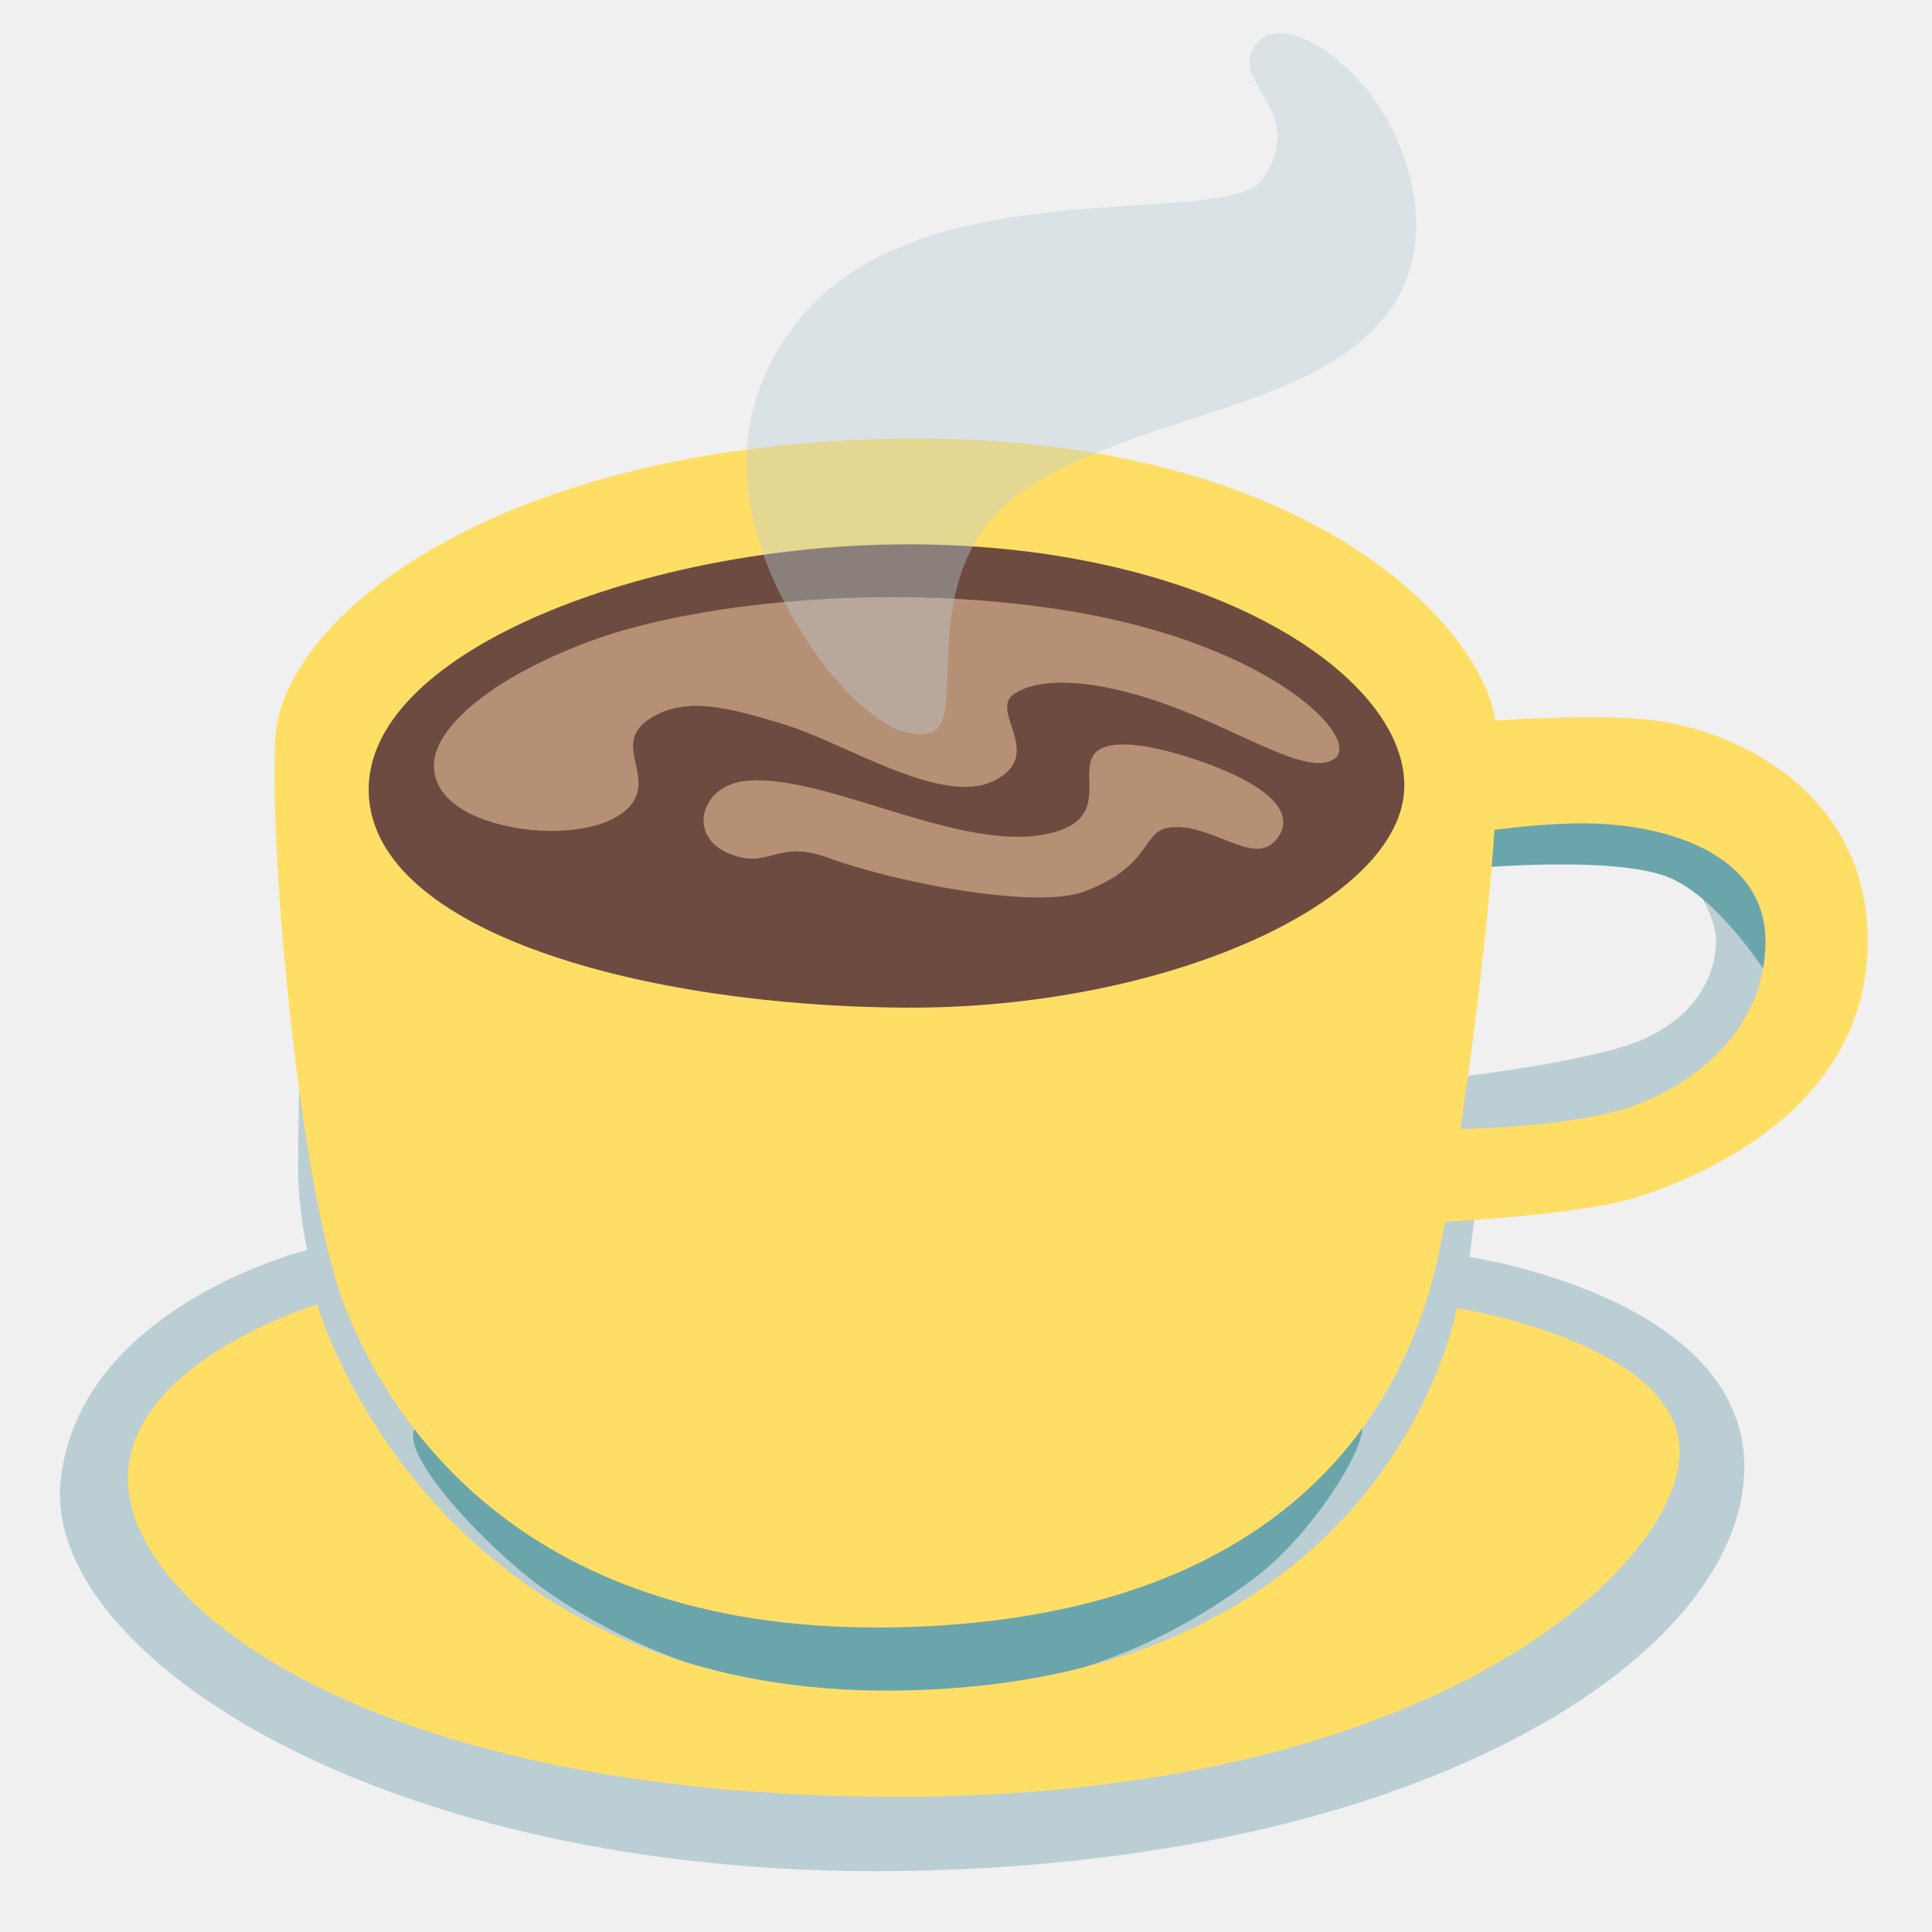
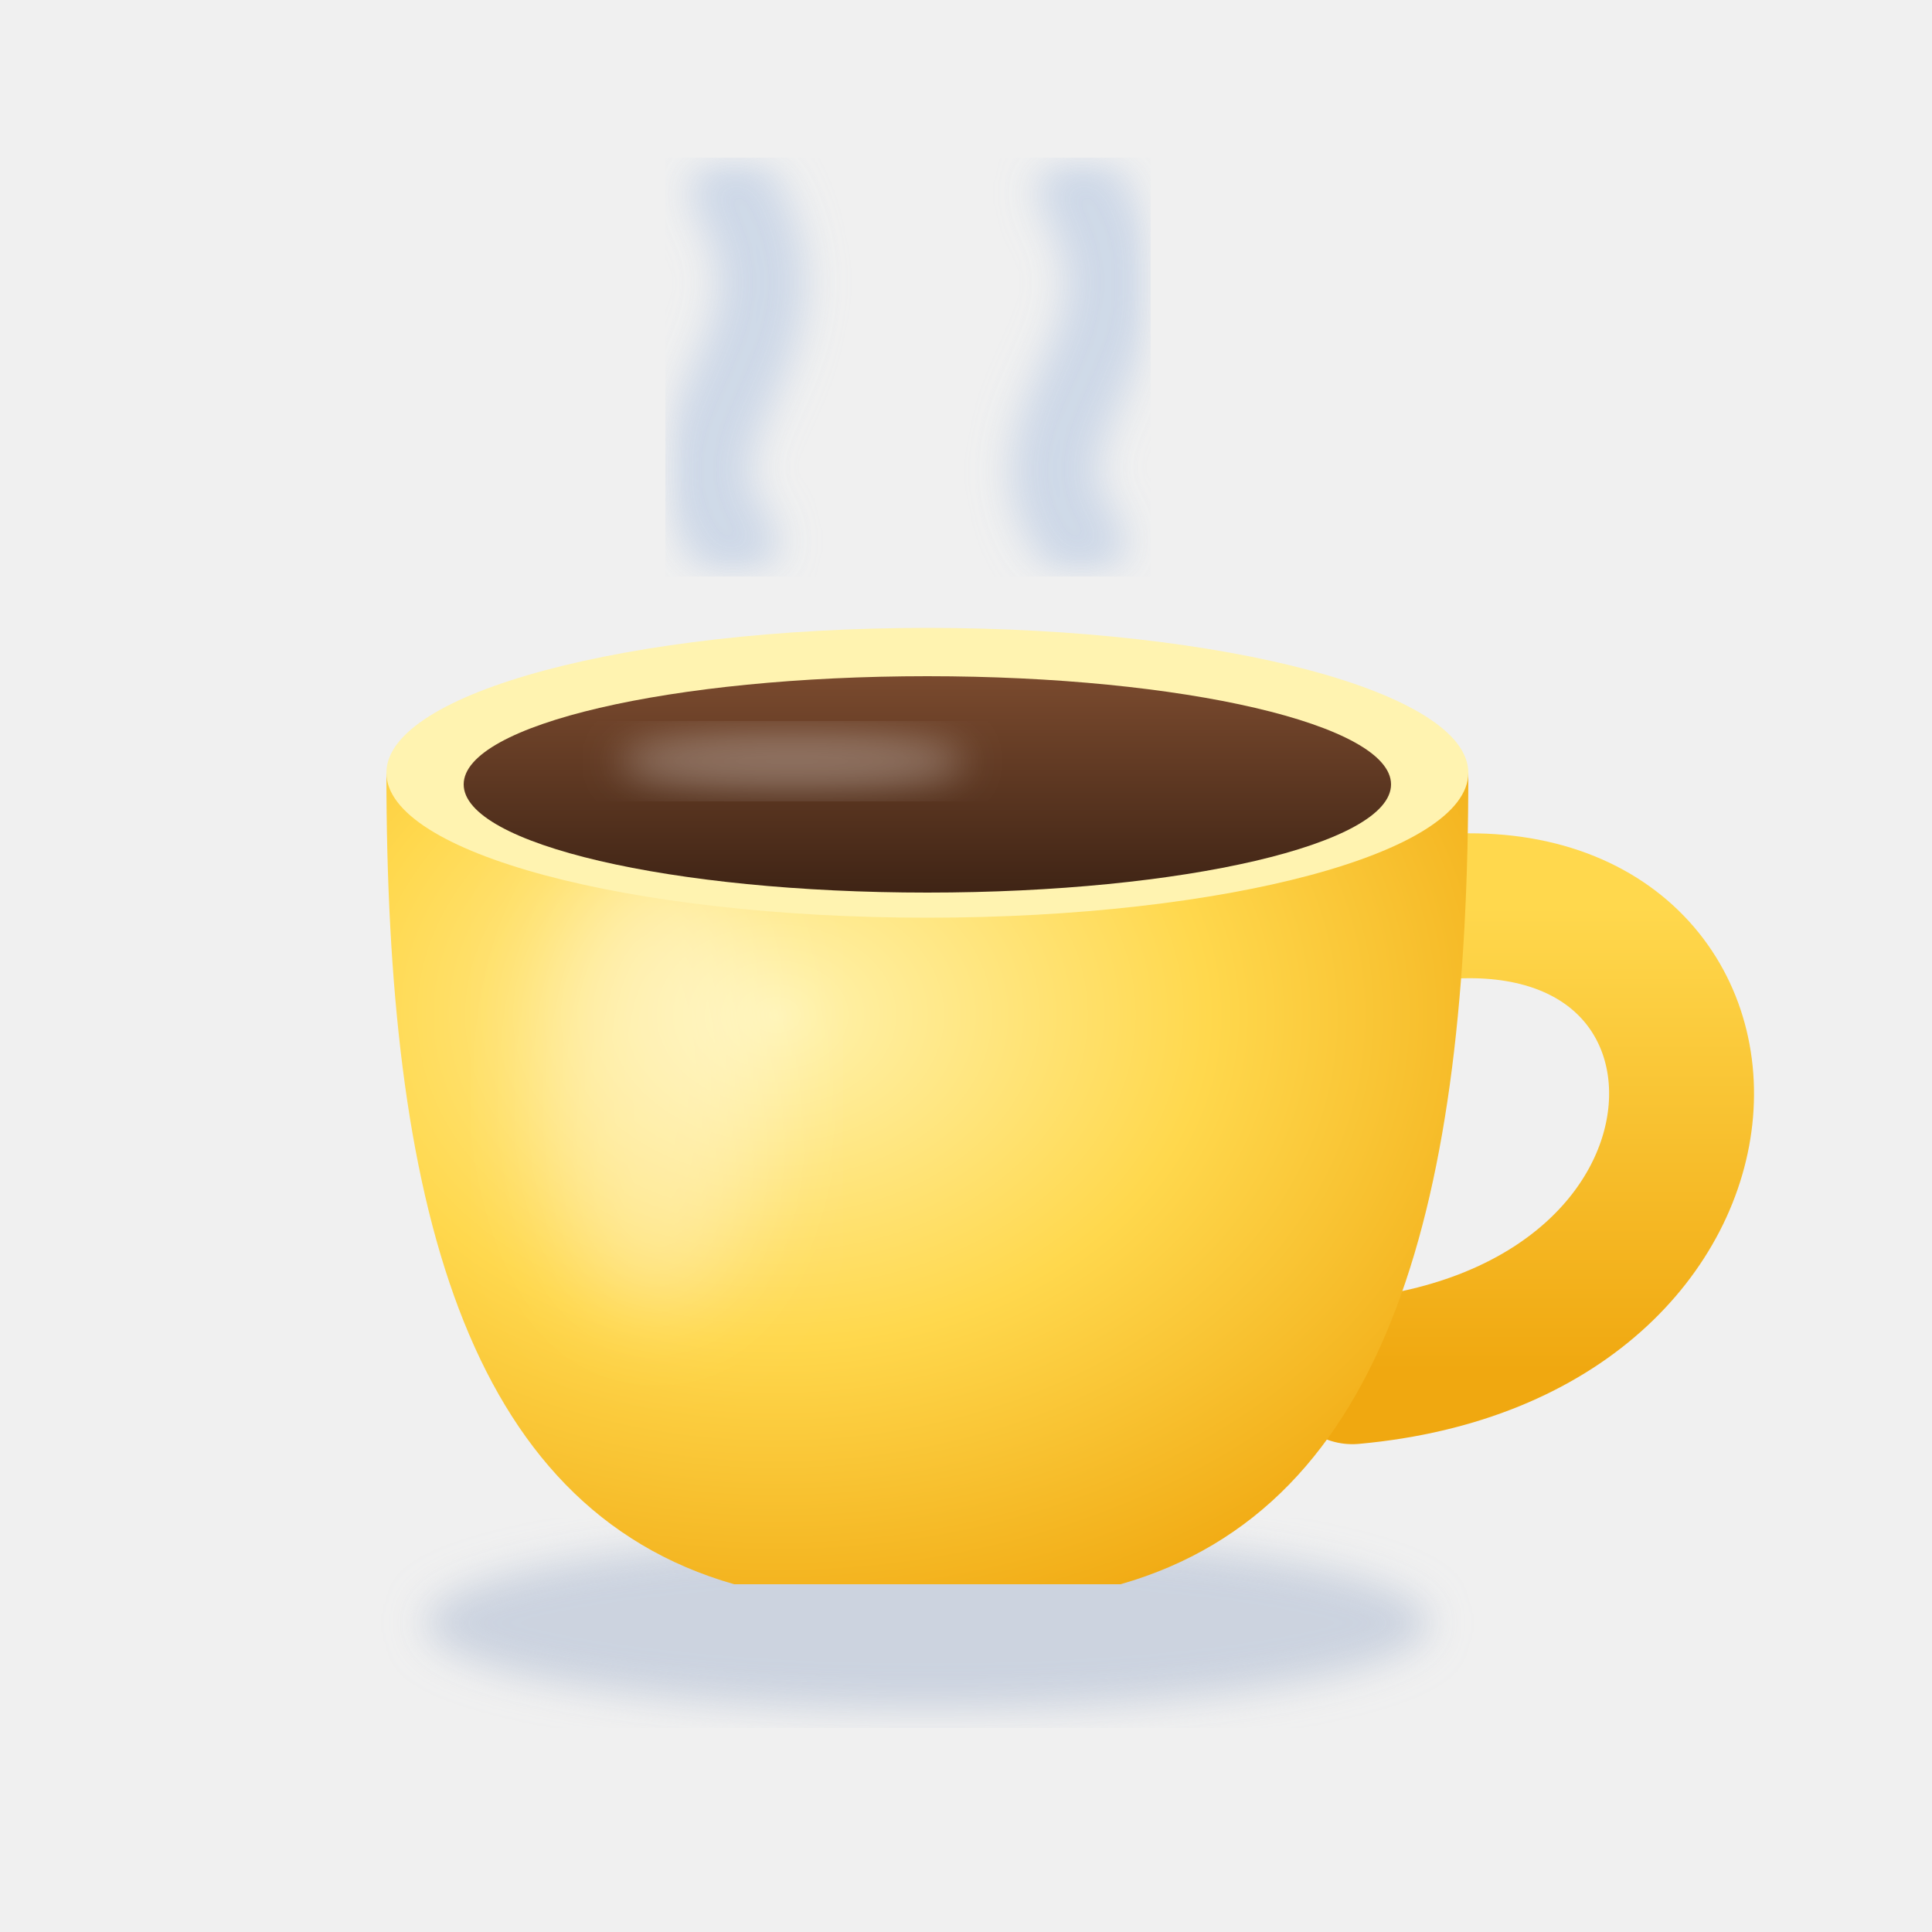
- <svg xmlns="http://www.w3.org/2000/svg" version="1.1" id="Layer_2" x="0px" y="0px" viewBox="0 0 128 128" style="enable-background:new 0 0 128 128;" xml:space="preserve">
-   <path style="fill:#BBCED3;" d="M44.57,73.85l-24.73-2.21c0,0-0.09,2.85-0.09,5.54c0,3.1,0.61,5.63,0.61,5.63S5.29,86.52,4.02,98.06  s21.4,26.33,55.47,25.9s54.9-13.66,56.03-25.76S97.36,83.28,97.36,83.28l0.84-6.48c0,0,20.13-1.13,21.12-11.12s-8.73-9.15-8.73-9.15  s3.24,3.38,3.1,6.05c-0.14,2.67-1.97,5.63-6.62,6.9c-4.65,1.27-11.26,1.97-11.26,1.97L44.57,73.85z" />
-   <path style="fill:#6AA5AC;" d="M101.72,52.31l-4.65,3.1l0.56,2.11c0,0,9.15-0.84,12.81,0.56c3.66,1.41,7.18,7.32,7.18,7.32  l4.36-5.91l-15.35-8.59L101.72,52.31z" />
-   <path style="fill:#6AA5AC;" d="M40.2,95.2c0,0-11.71-2.98-12.76-0.47c-0.75,1.78,4.25,7.18,7.79,9.95  c3.47,2.72,12.18,7.79,23.37,7.79c12.2,0,19.99-4.5,24.59-7.98c3.92-2.96,7.88-9.39,6.95-10.42C89.19,93.04,40.2,95.2,40.2,95.2z" />
-   <path style="fill:#FFDE66;" d="M21.01,86.42c0,0-12.79,3.87-12.53,11.78c0.28,8.63,16.89,20.93,51.34,20.84  c34.44-0.09,50.59-14.55,51.43-22.24c0.84-7.7-14.73-10.14-14.73-10.14S92.2,111.44,59.72,112C28.46,112.54,21.01,86.42,21.01,86.42  z" />
-   <path style="fill:#FFDE66;" d="M96.61,47.9c0,0,8.4-0.71,12.86-0.19c5.63,0.66,14.45,4.88,14.27,14.92s-9.39,14.73-15.02,16.61  c-4.09,1.36-14.36,1.78-14.36,1.78l1.03-6.19c0,0,8.63,0,12.95-1.6s8.54-5.26,8.63-10.7c0.11-6.22-7.13-8.07-12.48-7.98  c-5.35,0.09-10.42,1.31-10.42,1.31L96.61,47.9z" />
-   <path style="fill:#FFDE66;" d="M58.5,29.08c-25.76,0.65-39.84,11.83-40.26,19.85c-0.42,8.02,1.7,30.29,4.65,37.73  c3.24,8.17,12.53,22.1,37.73,21.12s32.38-15.06,34.49-23.79c1.54-6.37,4.79-30.23,3.94-36.32C98.2,41.61,86.52,28.38,58.5,29.08z" />
-   <path style="fill:#FFDE66;" d="M96.61,90.41c0.08,1.27,3.65,2.06,2.82,6.01c-0.94,4.41-5.16,5.16-5.07,6.85  c0.11,1.99,10.7,0.47,11.17-6.38C105.99,90.04,96.51,89.01,96.61,90.41z" />
-   <path style="fill:#FFDE66;" d="M20.59,91.73c1.12,0.98-1.02,2.28-1.78,4.32c-1.13,3,3.28,7.7,8.63,10.32  c3.77,1.85,9.32,3.5,9.2,5.26c-0.19,2.63-25.06-4.12-25.06-12.95C11.58,91.16,19.08,90.41,20.59,91.73z" />
-   <path style="fill:#FFDE66;" d="M23.5,62.91c-1.47,1.68-1,13.47,1.6,20.93c2.25,6.48,4.79,10.32,7.32,10.42  c2.53,0.09-1.6-10.51-1.41-17.36c0.19-6.85,0-8.73-1.41-10.32C28.19,64.98,24.81,61.41,23.5,62.91z" />
-   <path style="fill:#6D4B41;" d="M59.25,36.07c-17.17,0.24-35.19,7.32-34.82,16.52c0.38,9.2,18.3,14.08,35.57,14.17  c17.27,0.09,32.94-7.04,33.04-14.64C93.13,44.52,79.43,35.79,59.25,36.07z" />
-   <path style="fill:#B59075;" d="M28.75,50.71c0,3,4.22,4.17,7.04,4.32c3.57,0.19,6.19-0.94,6.48-2.72c0.28-1.78-1.41-3.38,0.94-4.79  c2.35-1.41,5.2-0.6,8.73,0.47c4.04,1.22,10.42,5.44,13.89,3.75c3.47-1.69-0.28-4.6,1.31-5.73s5.16-1.13,10.14,0.66  c4.97,1.78,9.48,4.88,11.17,3.57c1.69-1.31-3.99-7.38-17.08-9.67c-11.83-2.06-24.93-0.71-31.91,1.78  C32.88,44.71,28.75,48.09,28.75,50.71z" />
-   <path style="fill:#B59074;" d="M70.42,54.94c-5.82,2.25-15.58-3.85-21.12-3.19c-2.91,0.35-3.75,3.66-1.03,4.79  c2.72,1.13,3.15-0.97,6.57,0.28c4.48,1.65,13.79,3.45,16.99,2.25c4.42-1.66,3.85-3.94,5.54-4.22c2.8-0.47,5.6,2.58,7.13,0.84  c1.41-1.6-0.02-3.48-4.69-5.16c-3.66-1.31-6.5-1.64-7.32-0.56C71.55,51.18,73.27,53.83,70.42,54.94z" />
-   <path style="opacity:0.4;fill:#B8CED4;" d="M82.9,3.51c-0.86,2.23,3.66,4.22,0.75,8.35c-2.42,3.43-22.4-0.93-30.69,9.29  c-7.23,8.92-1.31,18.4,0.38,21.12c1.69,2.72,5.44,7.04,8.26,6.29c2.82-0.75-1.5-10.98,6.38-16.14s19-5.23,23.93-11.64  c3.75-4.88,1.41-12.11-2.16-15.77C87.16,2.34,83.84,1.06,82.9,3.51z" />
+ <svg xmlns="http://www.w3.org/2000/svg" viewBox="0 0 100 100">
+   <defs>
+     <filter id="s" x="-10%" y="-10%" width="120%" height="120%">
+       <feGaussianBlur stdDeviation="1" />
+     </filter>
+     <filter id="w" x="-30%" y="-30%" width="160%" height="160%">
+       <feGaussianBlur stdDeviation="2.4" />
+     </filter>
+     <radialGradient id="b" cx=".36" cy=".3" r=".8">
+       <stop offset="0" stop-color="#FFF3B0" />
+       <stop offset=".5" stop-color="#FFD84D" />
+       <stop offset="1" stop-color="#F0A810" />
+     </radialGradient>
+     <linearGradient id="s" x1="0" y1="0" x2="0" y2="1">
+       <stop offset="0" stop-color="#FFFFFF" />
+       <stop offset="1" stop-color="#CBD5E6" />
+     </linearGradient>
+     <linearGradient id="k" x1="0" y1="0" x2="0" y2="1">
+       <stop offset="0" stop-color="#7A4A2E" />
+       <stop offset="1" stop-color="#3F2415" />
+     </linearGradient>
+     <linearGradient id="h" x1="0" y1="0" x2="0" y2="1">
+       <stop offset="0" stop-color="#FFD84D" />
+       <stop offset="1" stop-color="#F0A810" />
+     </linearGradient>
+   </defs>
+   <ellipse cx="48" cy="86" rx="41" ry="8.5" fill="url(#s)" />
+   <ellipse cx="48" cy="84" rx="26" ry="4.5" fill="#AEBBD2" opacity=".55" filter="url(#s)" />
+   <path d="M74 47 C92 45 92 69 70 71" fill="none" stroke="url(#h)" stroke-width="7.5" stroke-linecap="round" />
+   <path d="M20 40 H76 C76 62 72 78 58 82 H38 C24 78 20 62 20 40 Z" fill="url(#b)" />
+   <ellipse cx="34" cy="56" rx="6" ry="12" fill="#FFFFFF" opacity=".32" filter="url(#w)" />
+   <ellipse cx="48" cy="40" rx="28" ry="7.5" fill="#FFF3B0" />
+   <ellipse cx="48" cy="40.6" rx="24" ry="5.6" fill="url(#k)" />
+   <ellipse cx="41" cy="39.4" rx="9" ry="1.7" fill="#FFFFFF" opacity=".28" filter="url(#s)" />
+   <path d="M38 28 C33 22 43 18 38 10 M56 28 C51 22 61 18 56 10" fill="none" stroke="#C8D4E6" stroke-width="4.5" stroke-linecap="round" opacity=".85" filter="url(#s)" />
</svg>
